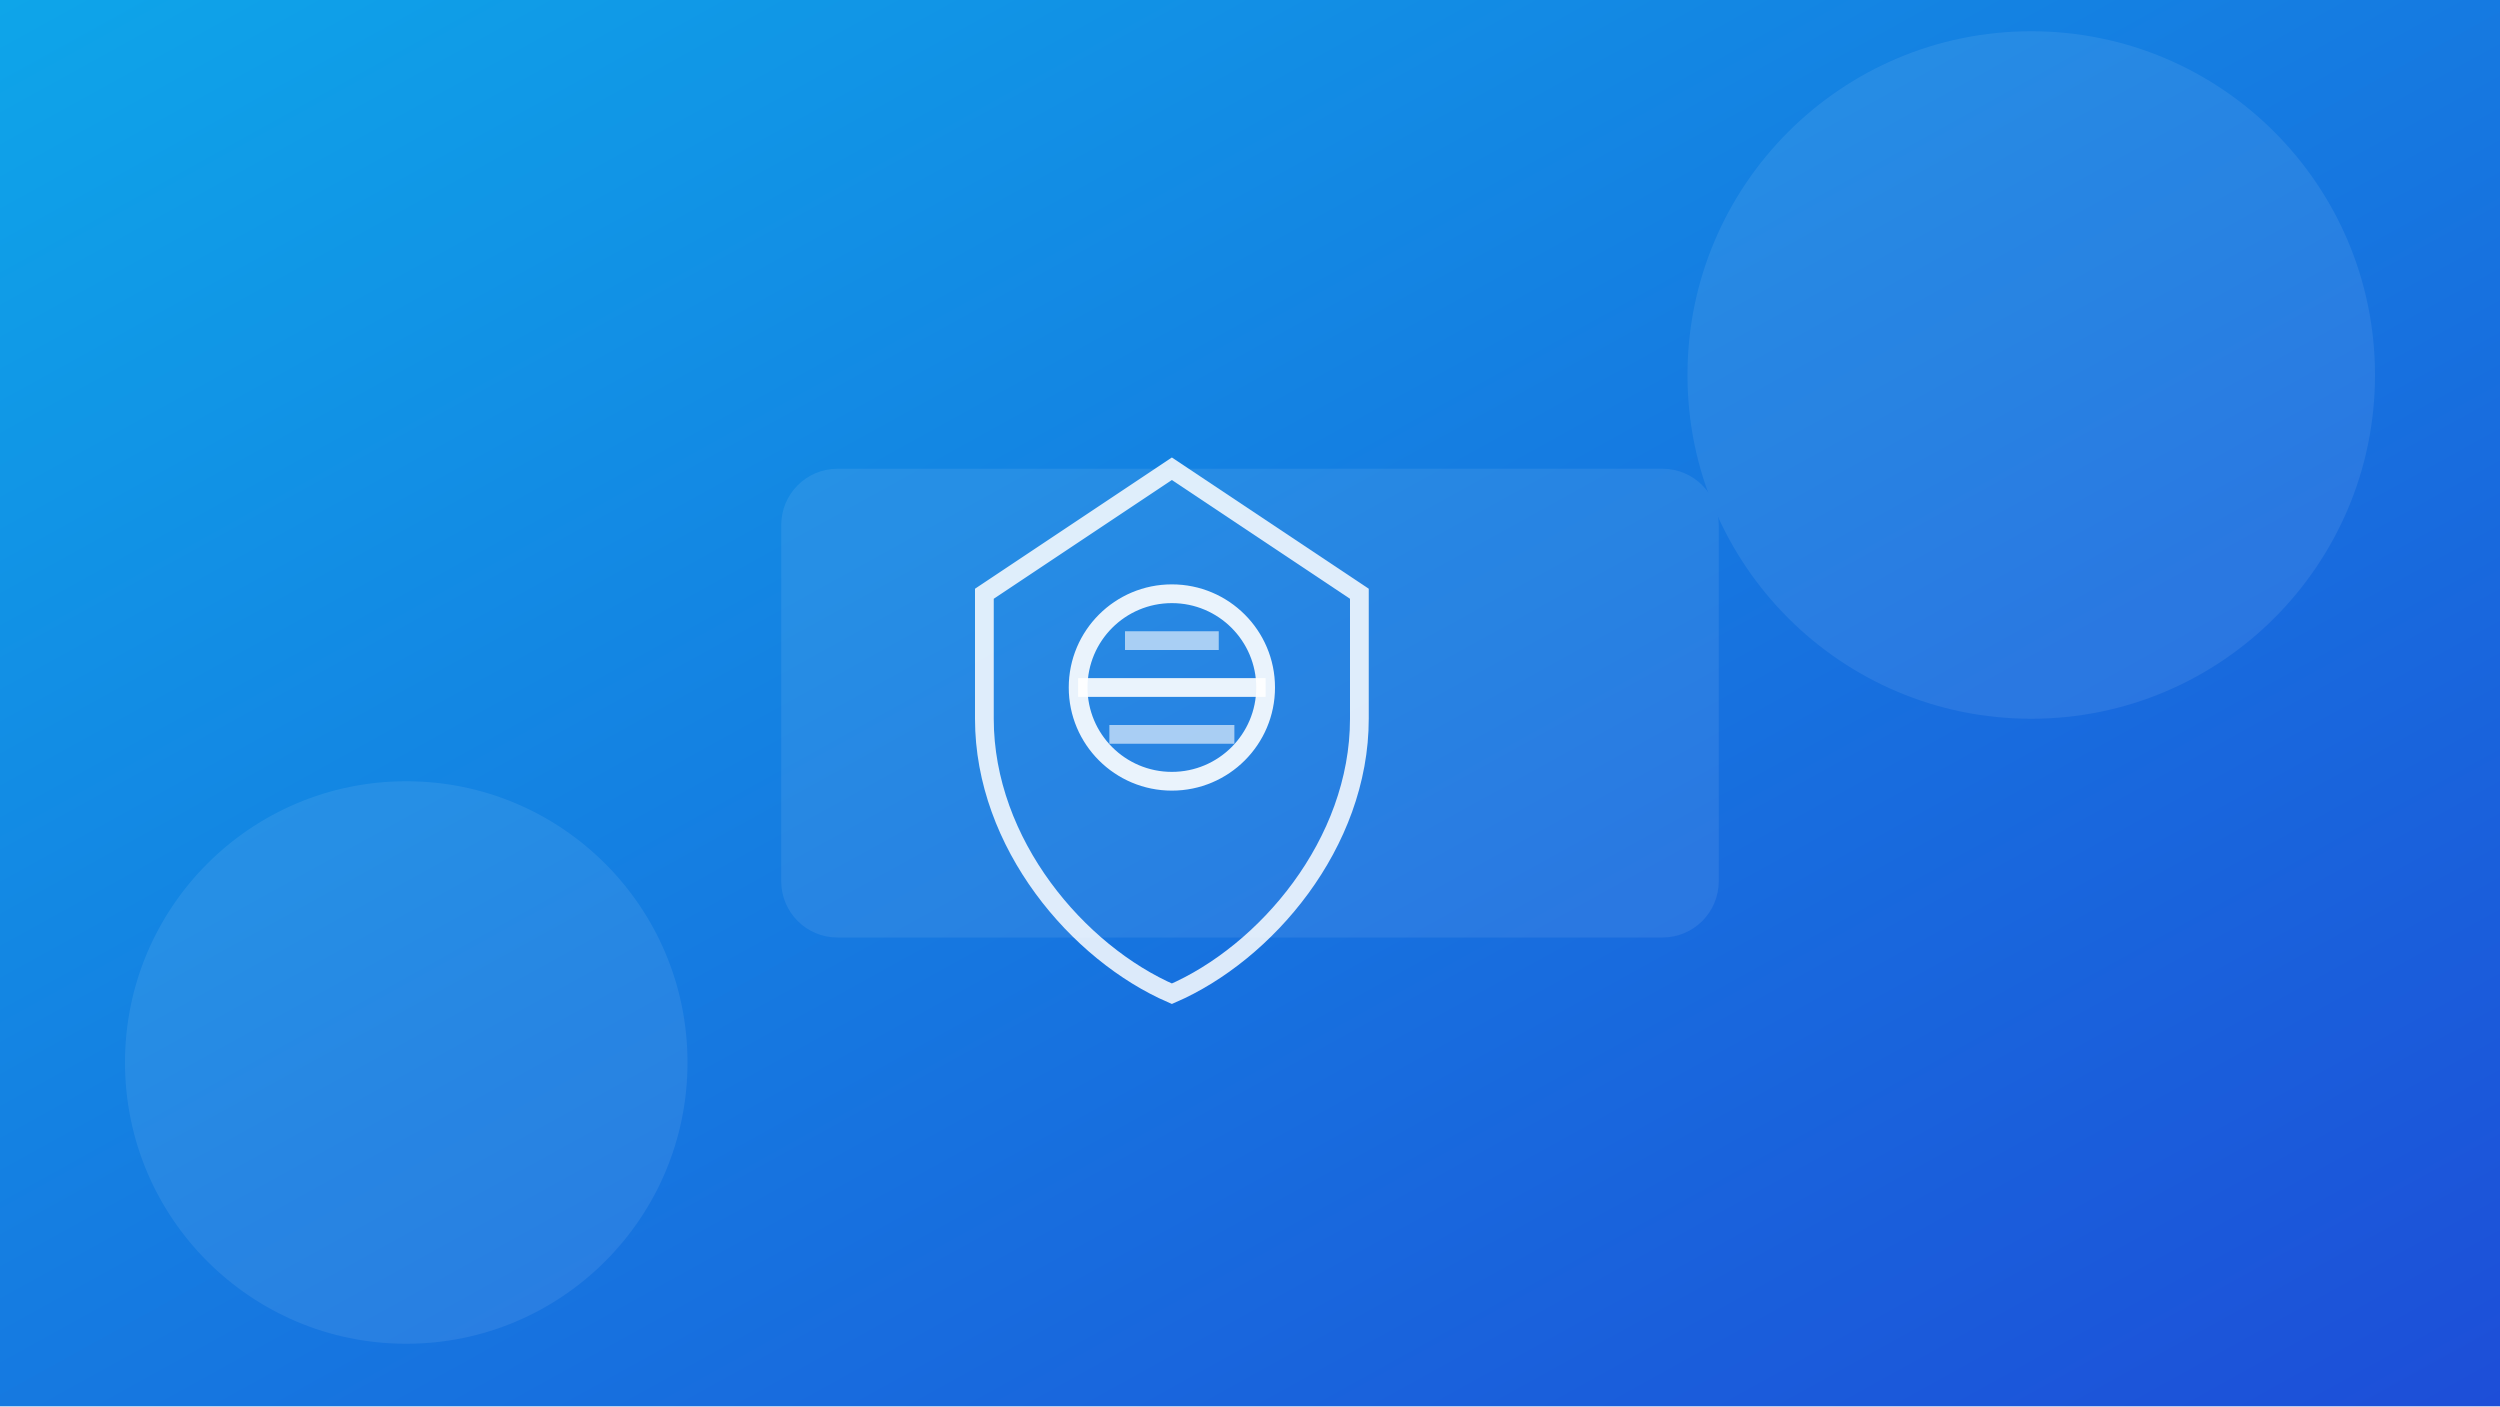
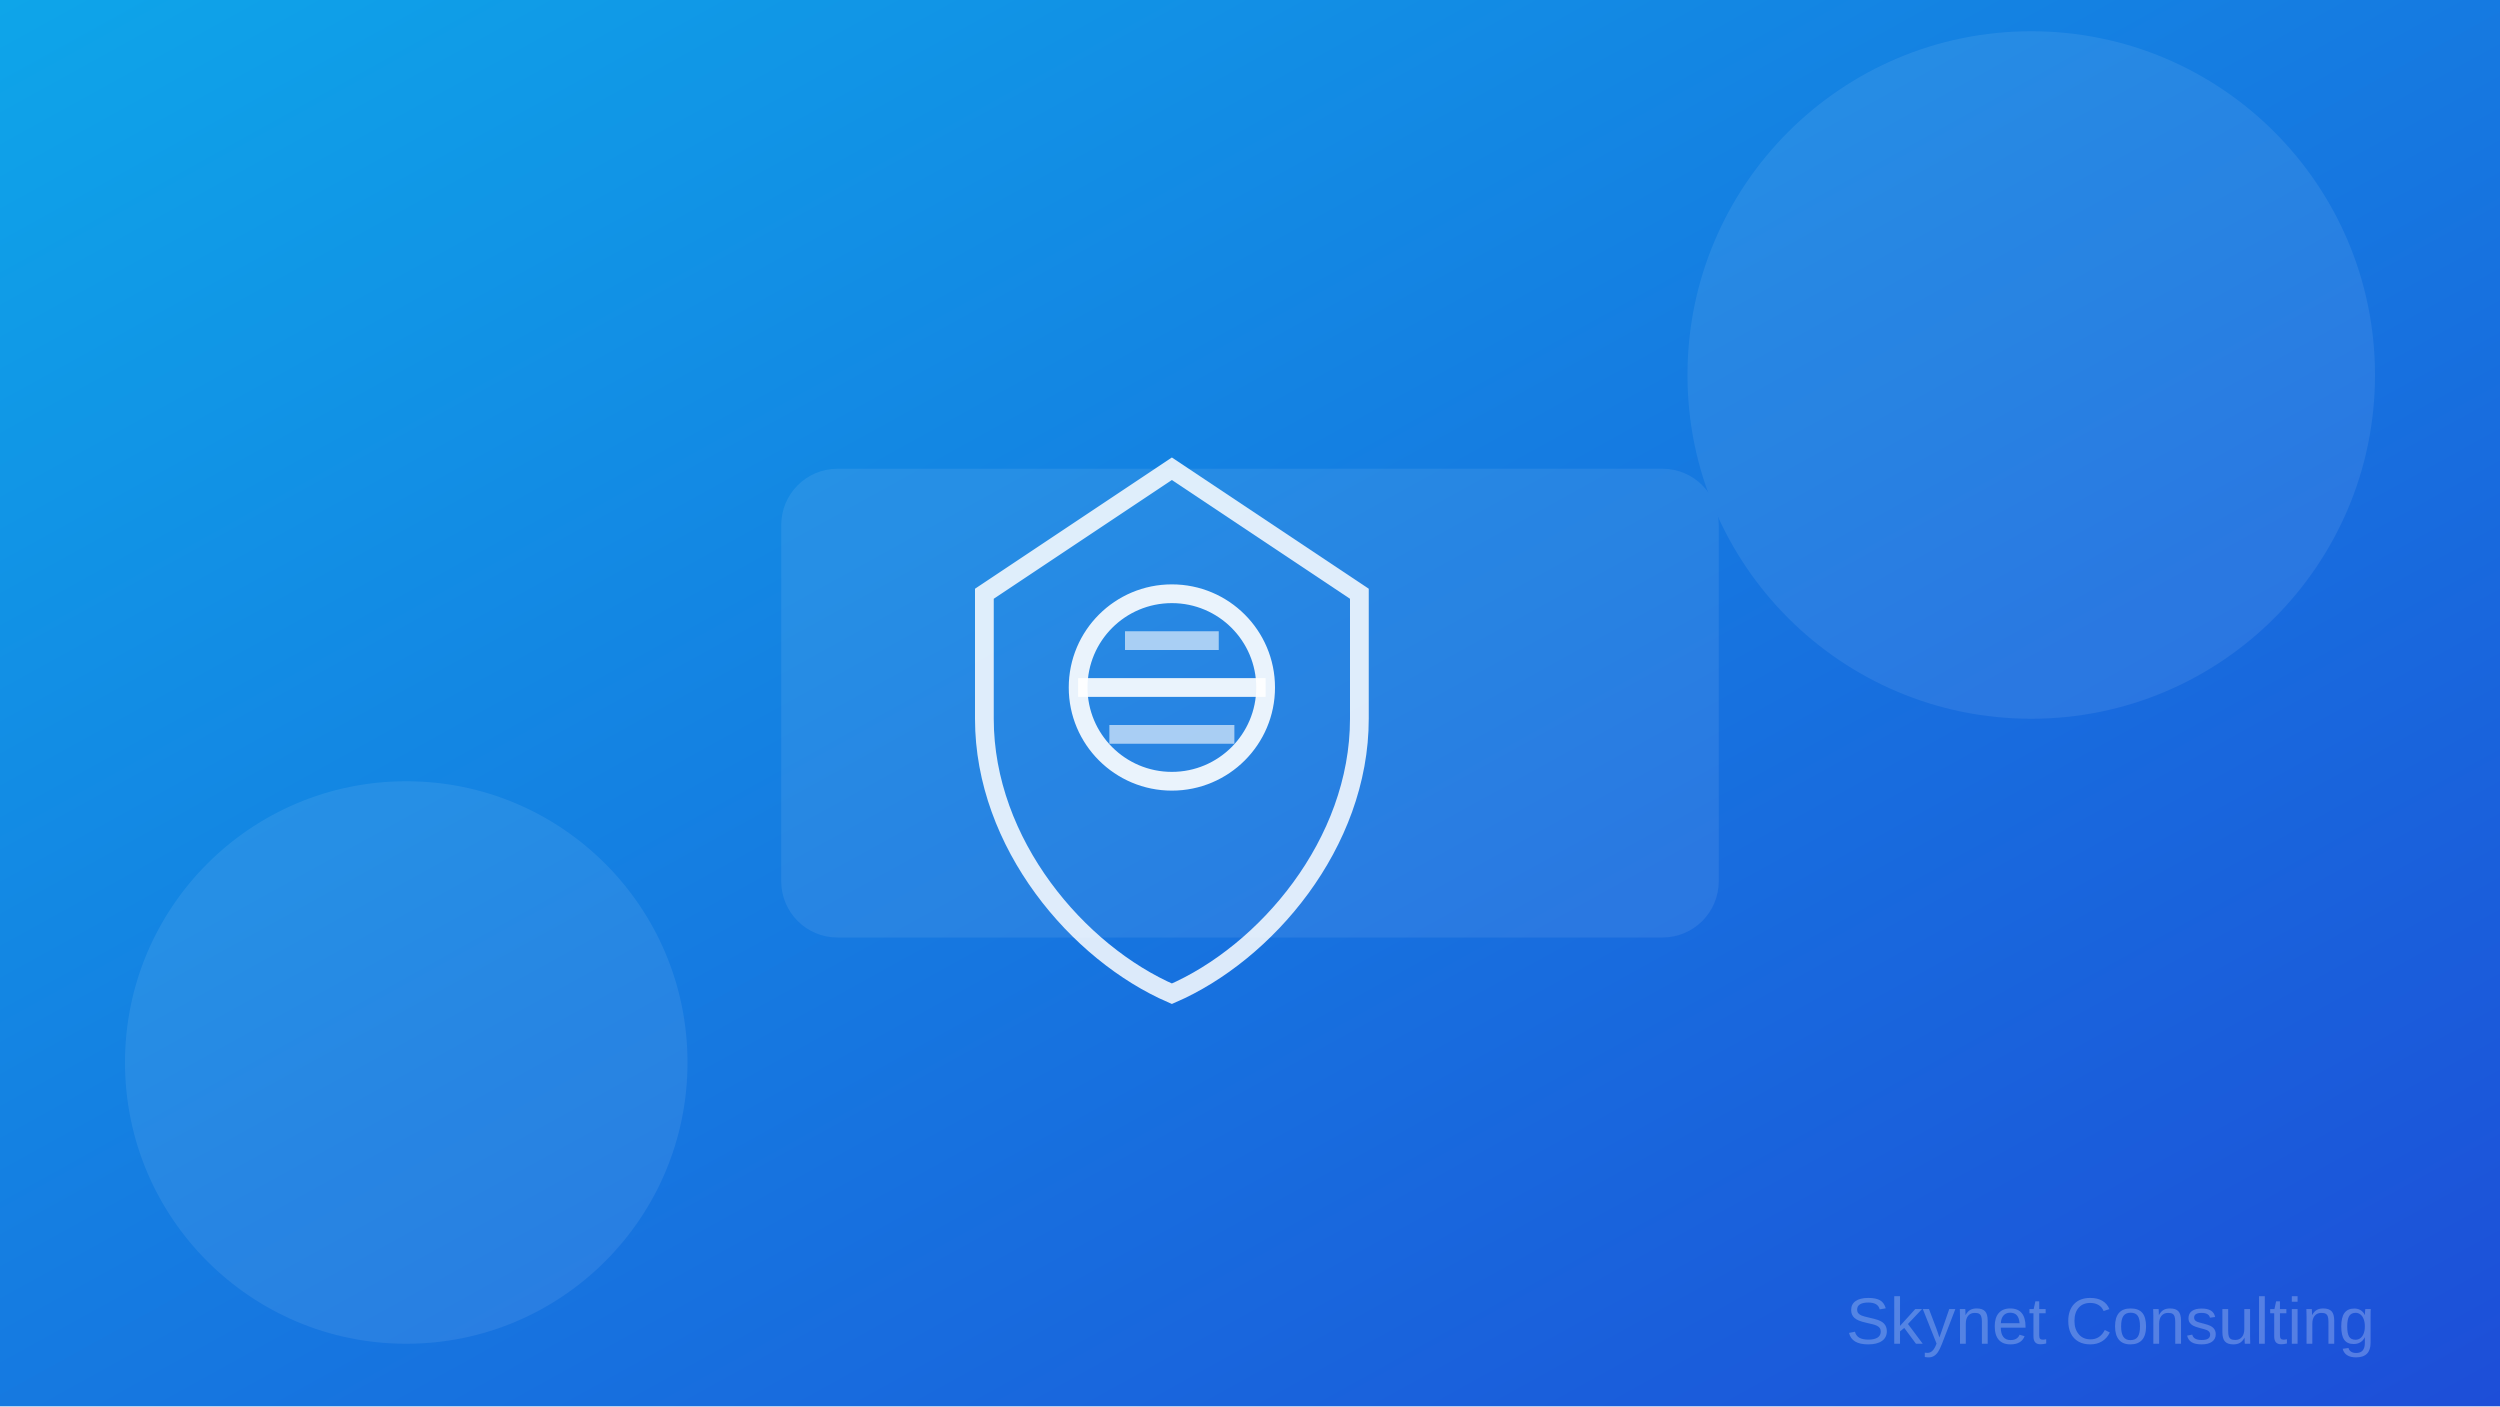
<svg xmlns="http://www.w3.org/2000/svg" viewBox="0 0 1600 900">
  <defs>
    <linearGradient id="bg" x1="0" y1="0" x2="1" y2="1">
      <stop offset="0" stop-color="#0ea5e9" />
      <stop offset="1" stop-color="#1d4ed8" />
    </linearGradient>
  </defs>
  <rect width="1600" height="900" fill="url(#bg)" />
  <g fill="#ffffff" opacity="0.08">
    <circle cx="1300" cy="240" r="220" />
    <circle cx="260" cy="680" r="180" />
    <rect x="500" y="300" width="600" height="300" rx="36" />
  </g>
  <g transform="translate(750,420)" fill="none" stroke="#ffffff" stroke-width="12">
    <path d="M0,-120 L-120,-40 V40 c0,80 60,150 120,176 c60,-26 120,-96 120,-176 V-40 L0,-120 Z" opacity="0.85" />
    <circle cx="0" cy="20" r="60" opacity="0.9" />
    <path d="M-60,20 h120" opacity="0.9" />
    <path d="M-30,-10 h60" opacity="0.6" />
    <path d="M-40,50 h80" opacity="0.6" />
  </g>
+   <text x="1520" y="860" text-anchor="end" font-family="Arial, sans-serif" font-size="42" fill="#ffffff" opacity="0.25">Skynet Consulting</text>
</svg>
